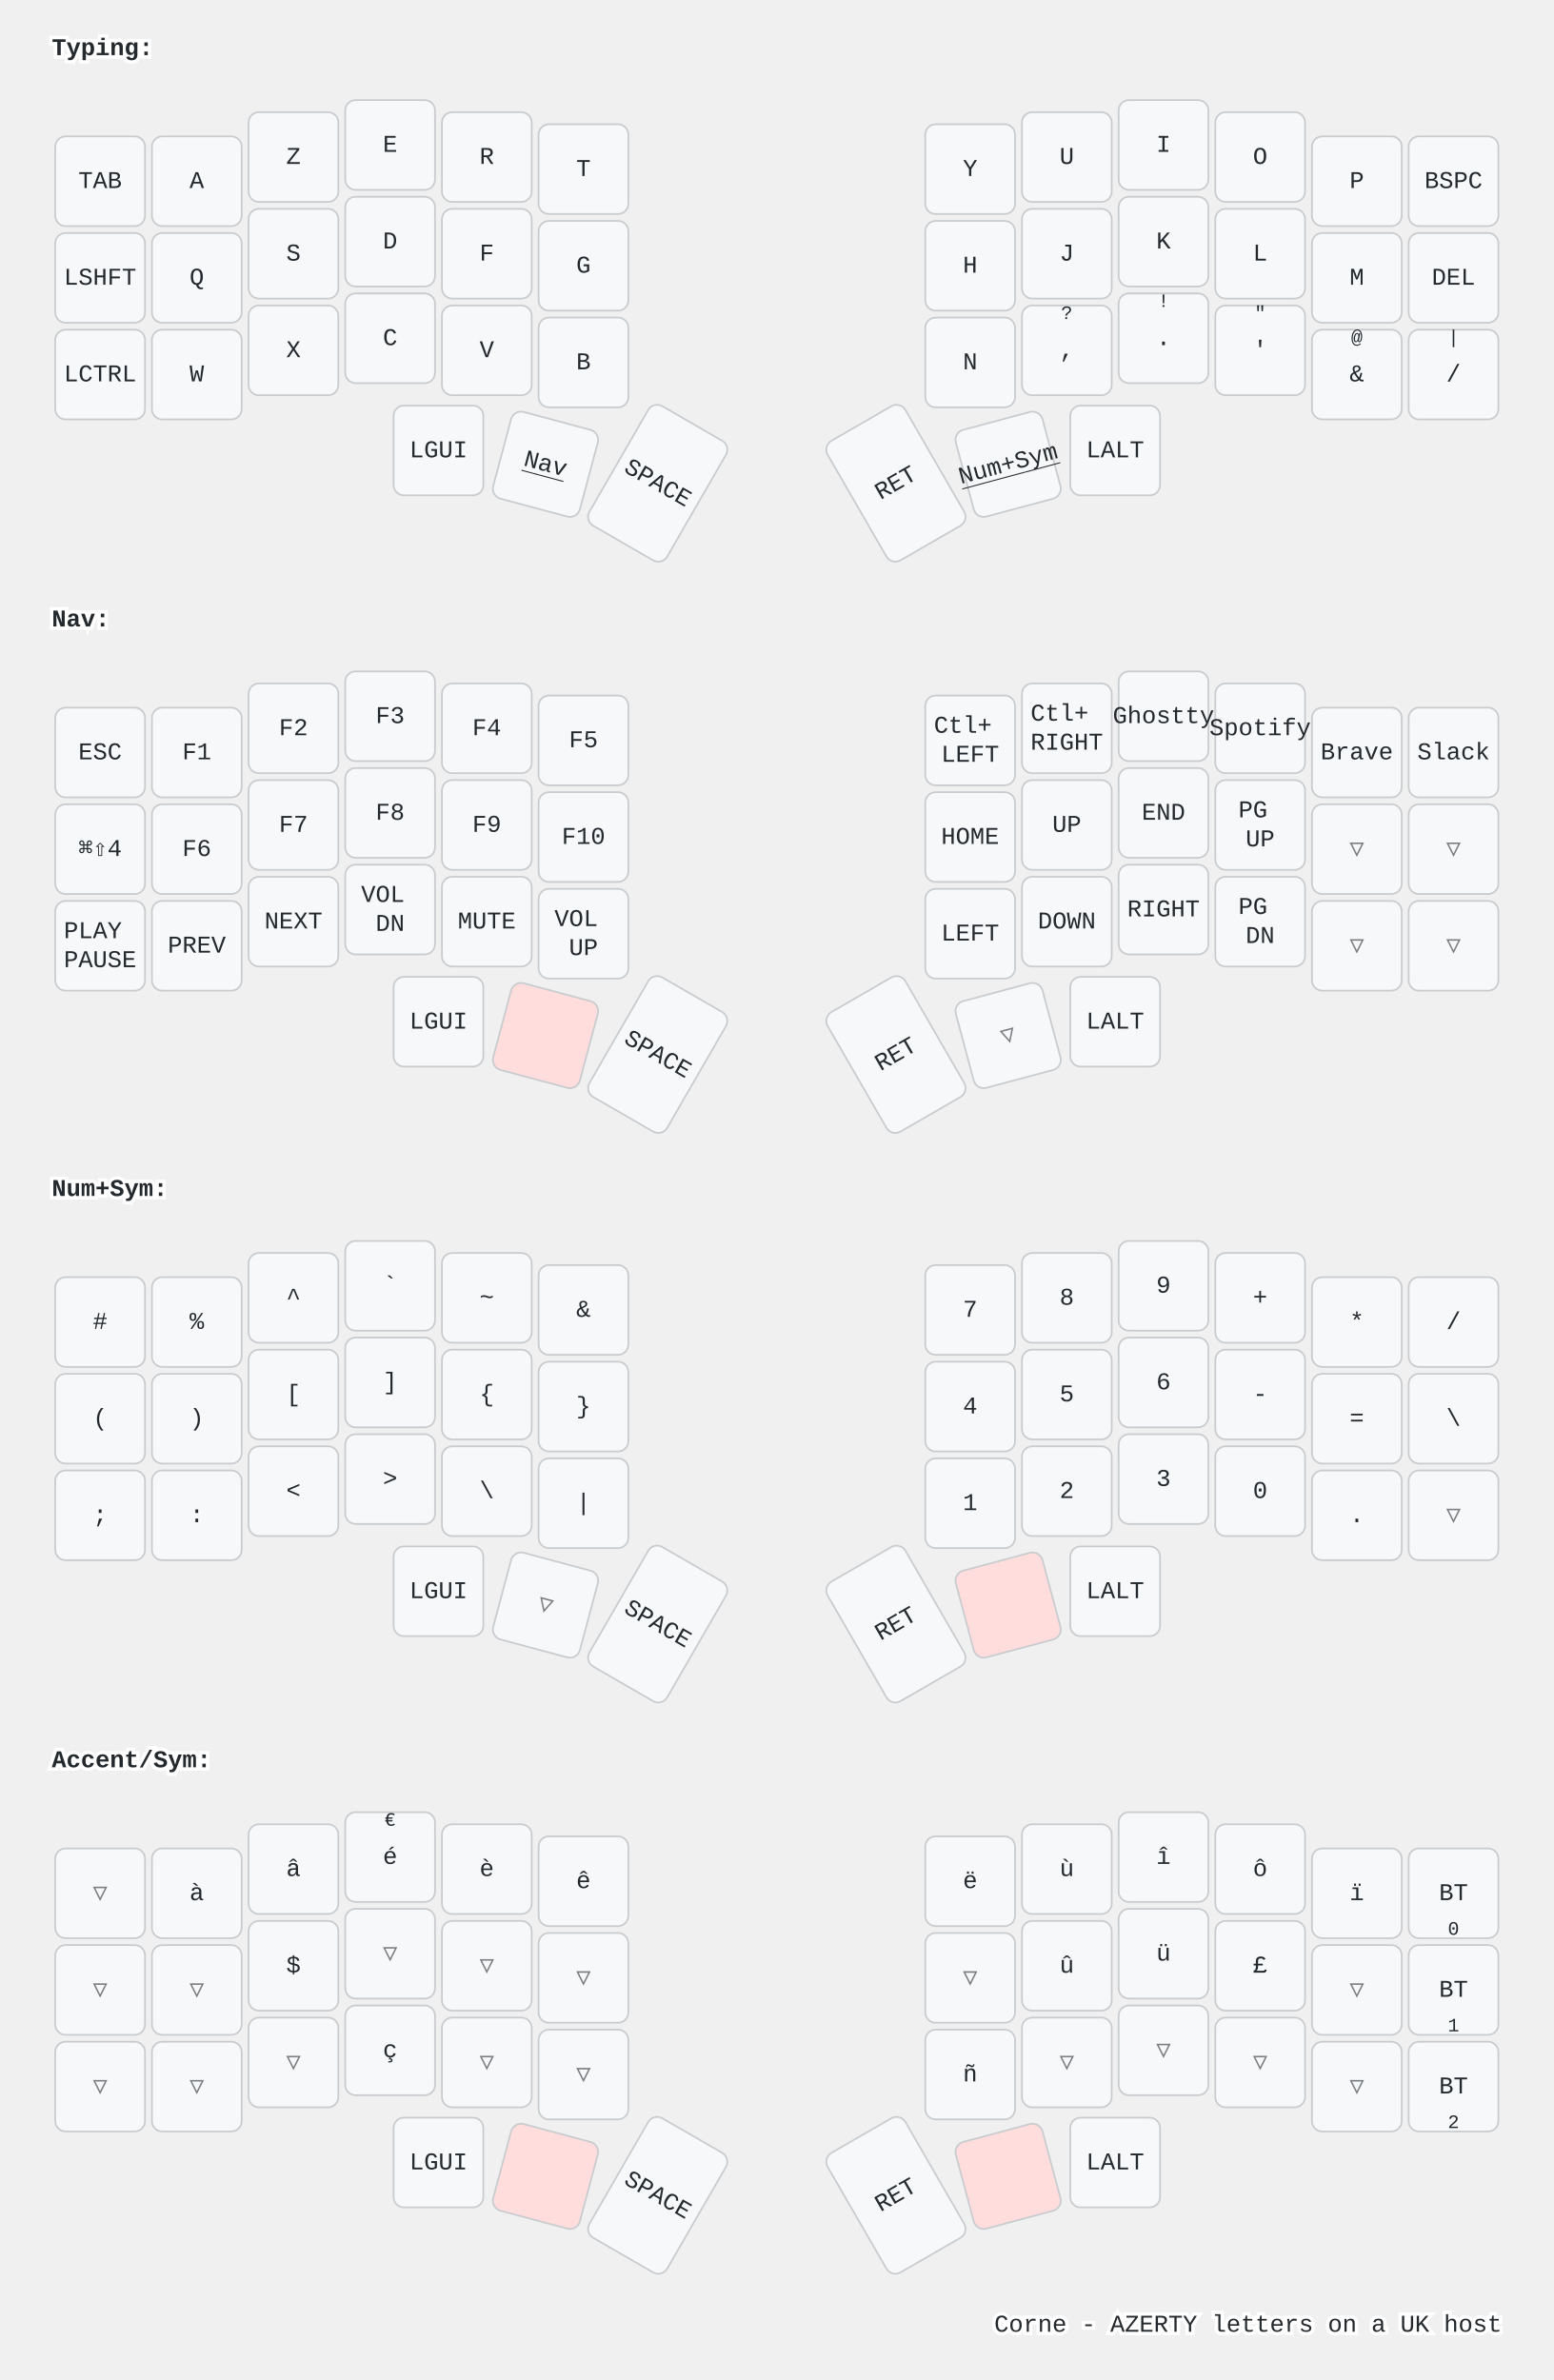
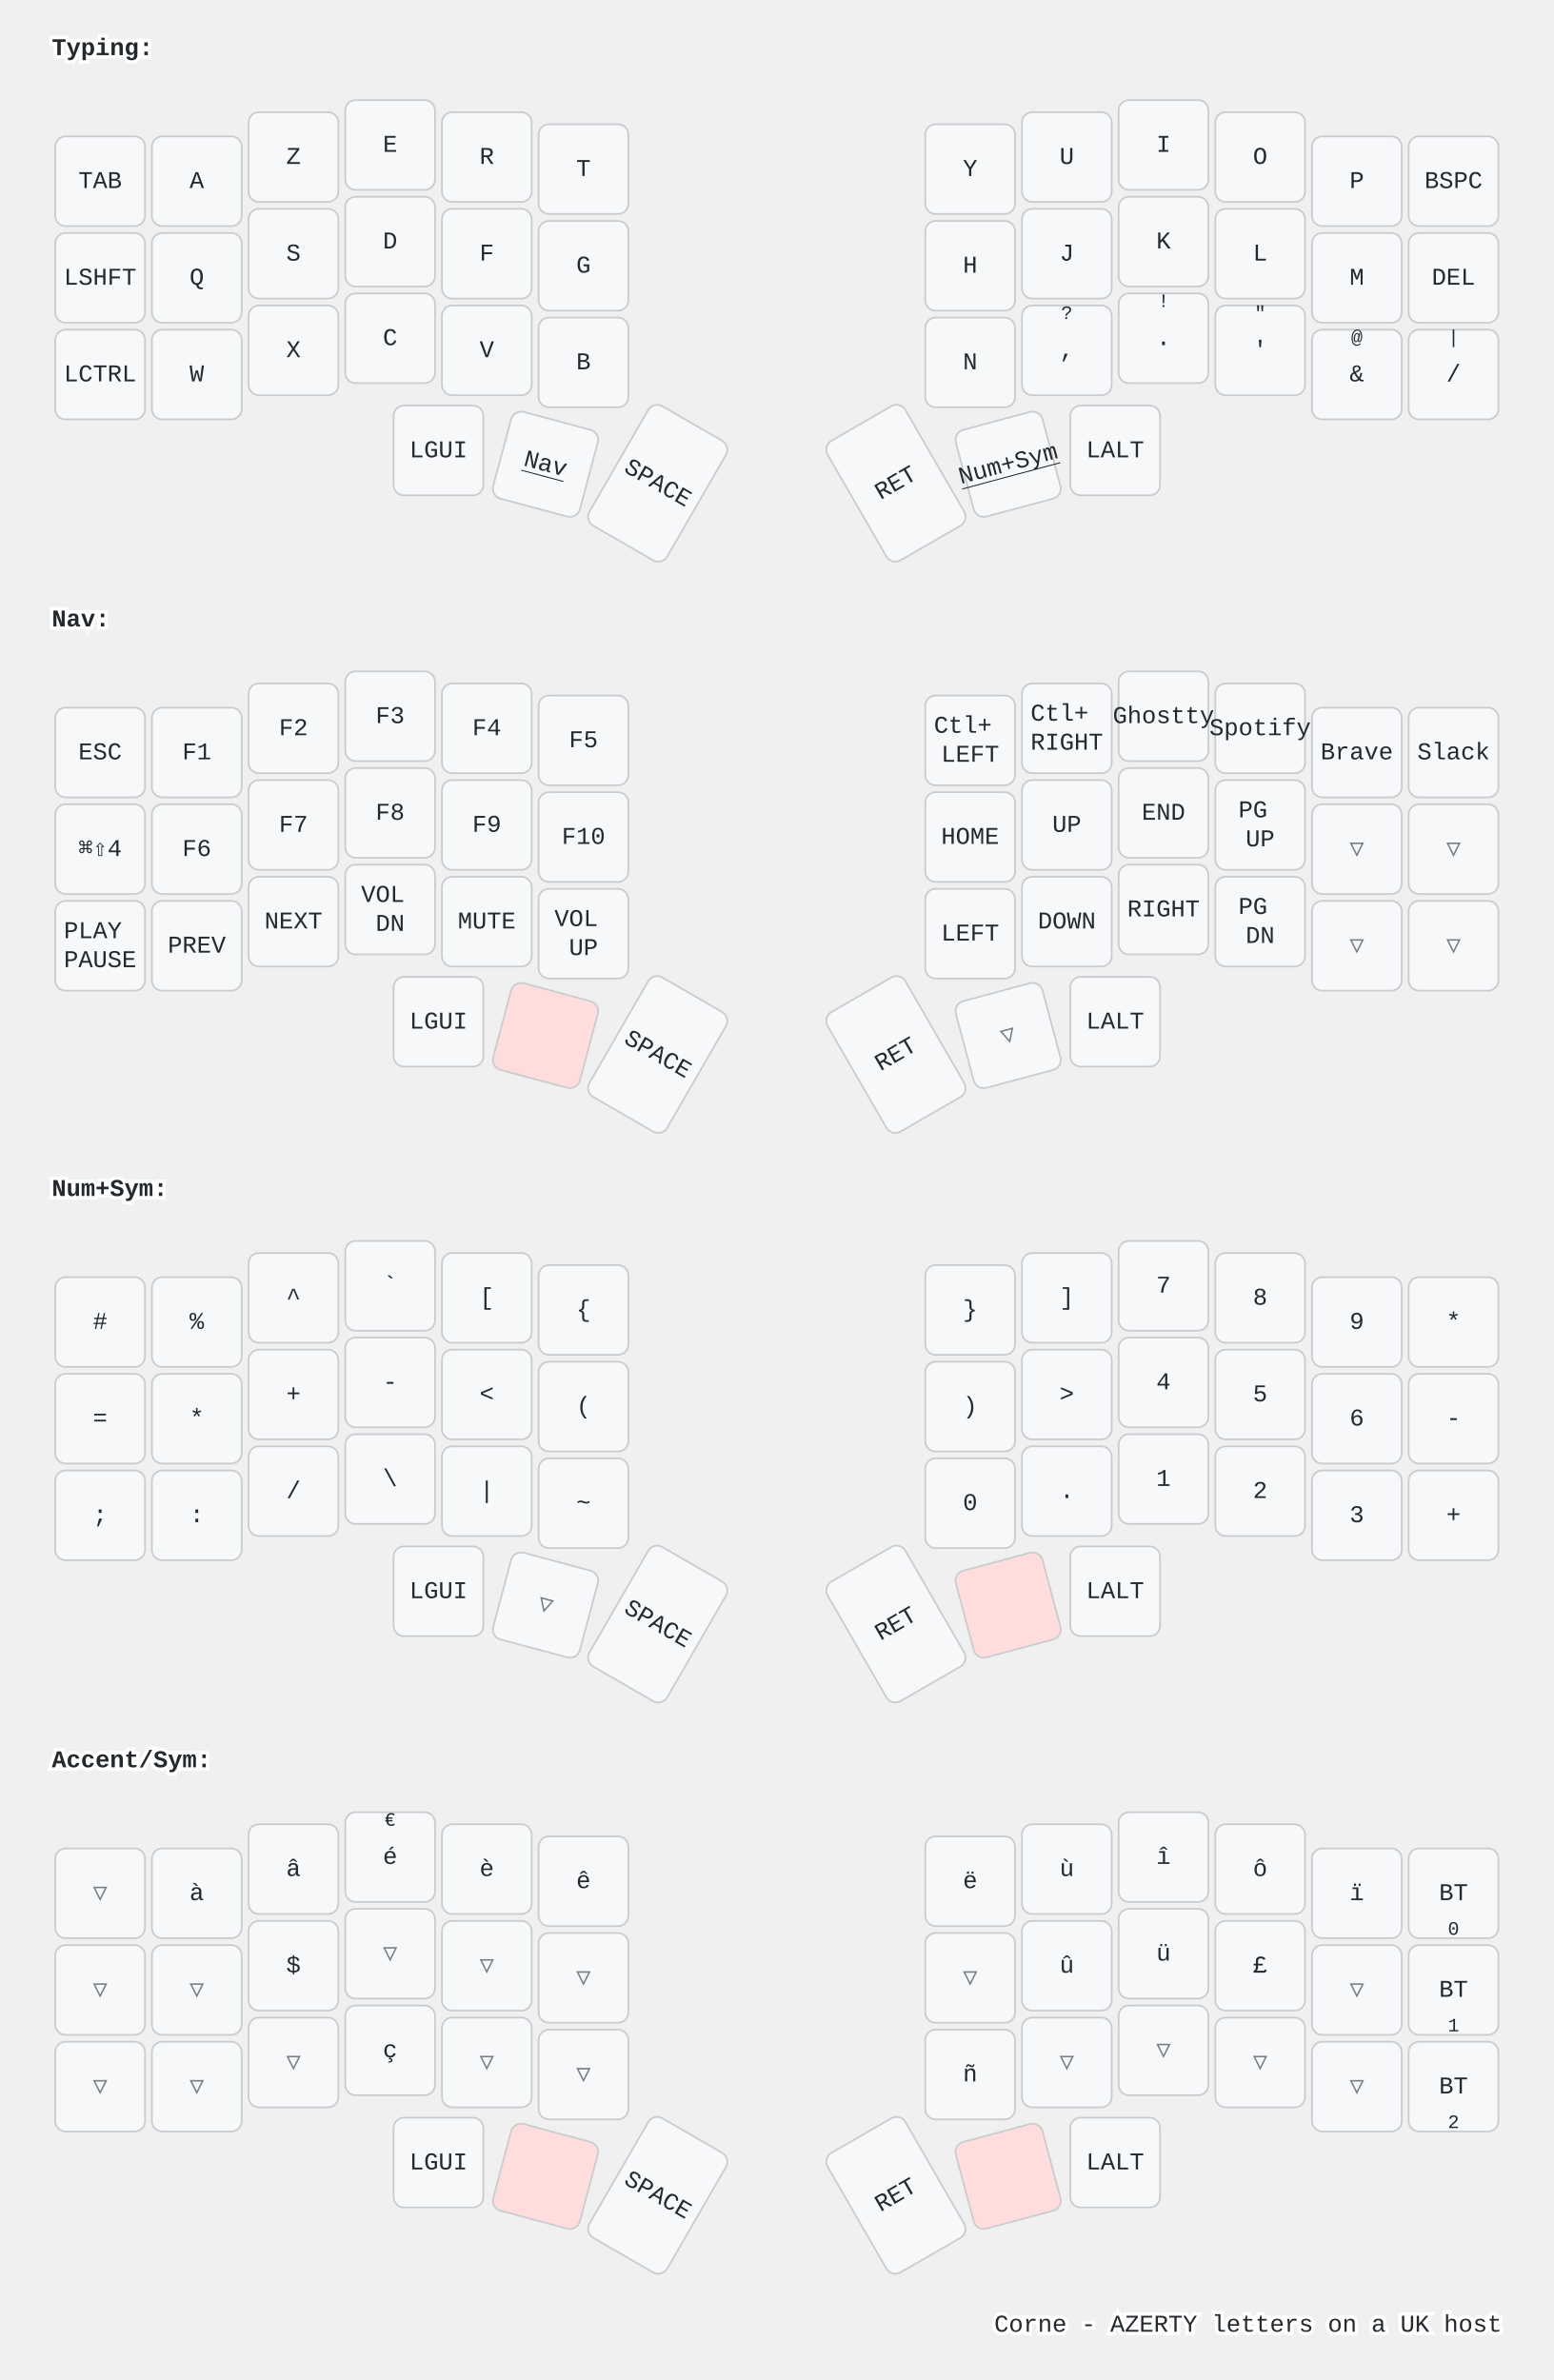
<svg xmlns="http://www.w3.org/2000/svg" width="900" height="1379" viewBox="0 0 900 1379" class="keymap">
  <style>/* inherit to force styles through use tags */
svg path {
    fill: inherit;
}

/* font and background color specifications */
svg.keymap {
    font-family: SFMono-Regular,Consolas,Liberation Mono,Menlo,monospace;
    font-size: 14px;
    font-kerning: normal;
    text-rendering: optimizeLegibility;
    fill: #24292e;
}

/* default key styling */
rect.key {
    fill: #f6f8fa;
}

rect.key, rect.combo {
    stroke: #c9cccf;
    stroke-width: 1;
}

/* default key side styling, only used is draw_key_sides is set */
rect.side {
    filter: brightness(90%);
}

/* color accent for combo boxes */
rect.combo, rect.combo-separate {
    fill: #cdf;
}

/* color accent for held keys */
rect.held, rect.combo.held {
    fill: #fdd;
}

/* color accent for ghost (optional) keys */
rect.ghost, rect.combo.ghost {
    stroke-dasharray: 4, 4;
    stroke-width: 2;
}

text {
    text-anchor: middle;
    dominant-baseline: middle;
}

/* styling for layer labels */
text.label {
    font-weight: bold;
    text-anchor: start;
    stroke: white;
    stroke-width: 4;
    paint-order: stroke;
}

/* styling for optional footer */
text.footer {
    text-anchor: end;
    dominant-baseline: auto;
    stroke: white;
    stroke-width: 4;
    paint-order: stroke;
}

/* styling for combo tap, and key non-tap label text */
text.combo, text.hold, text.shifted, text.left, text.right, text.tl, text.tr, text.bl, text.br {
    font-size: 11px;
}

text.hold, text.bl, text.br {
    text-anchor: middle;
    dominant-baseline: auto;
}

text.shifted, text.tl, text.tr {
    text-anchor: middle;
    dominant-baseline: hanging;
}

text.left, text.tl, text.bl {
    text-anchor: start;
}

text.right, text.tr, text.br {
    text-anchor: end;
}

text.layer-activator {
    text-decoration: underline;
}

/* styling for hold/shifted label text in combo box */
text.combo.hold, text.combo.shifted, text.combo.left, text.combo.right {
    font-size: 8px;
}

/* lighter symbol for transparent keys */
text.trans {
    fill: #7b7e81;
}

/* styling for combo dendrons */
path.combo {
    stroke-width: 1;
    stroke: gray;
    fill: none;
}

/* Start Tabler Icons Cleanup */
/* cannot use height/width with glyphs */
.icon-tabler &gt; path {
    fill: inherit;
    stroke: inherit;
    stroke-width: 2;
}
/* hide tabler's default box */
.icon-tabler &gt; path[stroke="none"][fill="none"] {
    visibility: hidden;
}
/* End Tabler Icons Cleanup */
</style>
  <g transform="translate(30, 0)" class="layer-Typing">
    <text x="0" y="28" class="label" id="Typing">Typing:</text>
    <g transform="translate(0, 56)">
      <g transform="translate(28, 49)" class="key keypos-0">
        <rect rx="6" ry="6" x="-26" y="-26" width="52" height="52" class="key" />
        <text x="0" y="0" class="key tap">TAB</text>
      </g>
      <g transform="translate(84, 49)" class="key keypos-1">
        <rect rx="6" ry="6" x="-26" y="-26" width="52" height="52" class="key" />
        <text x="0" y="0" class="key tap">A</text>
      </g>
      <g transform="translate(140, 35)" class="key keypos-2">
        <rect rx="6" ry="6" x="-26" y="-26" width="52" height="52" class="key" />
        <text x="0" y="0" class="key tap">Z</text>
      </g>
      <g transform="translate(196, 28)" class="key keypos-3">
        <rect rx="6" ry="6" x="-26" y="-26" width="52" height="52" class="key" />
        <text x="0" y="0" class="key tap">E</text>
      </g>
      <g transform="translate(252, 35)" class="key keypos-4">
        <rect rx="6" ry="6" x="-26" y="-26" width="52" height="52" class="key" />
        <text x="0" y="0" class="key tap">R</text>
      </g>
      <g transform="translate(308, 42)" class="key keypos-5">
        <rect rx="6" ry="6" x="-26" y="-26" width="52" height="52" class="key" />
        <text x="0" y="0" class="key tap">T</text>
      </g>
      <g transform="translate(532, 42)" class="key keypos-6">
        <rect rx="6" ry="6" x="-26" y="-26" width="52" height="52" class="key" />
        <text x="0" y="0" class="key tap">Y</text>
      </g>
      <g transform="translate(588, 35)" class="key keypos-7">
        <rect rx="6" ry="6" x="-26" y="-26" width="52" height="52" class="key" />
        <text x="0" y="0" class="key tap">U</text>
      </g>
      <g transform="translate(644, 28)" class="key keypos-8">
        <rect rx="6" ry="6" x="-26" y="-26" width="52" height="52" class="key" />
        <text x="0" y="0" class="key tap">I</text>
      </g>
      <g transform="translate(700, 35)" class="key keypos-9">
        <rect rx="6" ry="6" x="-26" y="-26" width="52" height="52" class="key" />
        <text x="0" y="0" class="key tap">O</text>
      </g>
      <g transform="translate(756, 49)" class="key keypos-10">
        <rect rx="6" ry="6" x="-26" y="-26" width="52" height="52" class="key" />
        <text x="0" y="0" class="key tap">P</text>
      </g>
      <g transform="translate(812, 49)" class="key keypos-11">
        <rect rx="6" ry="6" x="-26" y="-26" width="52" height="52" class="key" />
        <text x="0" y="0" class="key tap">BSPC</text>
      </g>
      <g transform="translate(28, 105)" class="key keypos-12">
        <rect rx="6" ry="6" x="-26" y="-26" width="52" height="52" class="key" />
        <text x="0" y="0" class="key tap">LSHFT</text>
      </g>
      <g transform="translate(84, 105)" class="key keypos-13">
        <rect rx="6" ry="6" x="-26" y="-26" width="52" height="52" class="key" />
        <text x="0" y="0" class="key tap">Q</text>
      </g>
      <g transform="translate(140, 91)" class="key keypos-14">
        <rect rx="6" ry="6" x="-26" y="-26" width="52" height="52" class="key" />
        <text x="0" y="0" class="key tap">S</text>
      </g>
      <g transform="translate(196, 84)" class="key keypos-15">
        <rect rx="6" ry="6" x="-26" y="-26" width="52" height="52" class="key" />
        <text x="0" y="0" class="key tap">D</text>
      </g>
      <g transform="translate(252, 91)" class="key keypos-16">
        <rect rx="6" ry="6" x="-26" y="-26" width="52" height="52" class="key" />
        <text x="0" y="0" class="key tap">F</text>
      </g>
      <g transform="translate(308, 98)" class="key keypos-17">
        <rect rx="6" ry="6" x="-26" y="-26" width="52" height="52" class="key" />
        <text x="0" y="0" class="key tap">G</text>
      </g>
      <g transform="translate(532, 98)" class="key keypos-18">
        <rect rx="6" ry="6" x="-26" y="-26" width="52" height="52" class="key" />
        <text x="0" y="0" class="key tap">H</text>
      </g>
      <g transform="translate(588, 91)" class="key keypos-19">
        <rect rx="6" ry="6" x="-26" y="-26" width="52" height="52" class="key" />
        <text x="0" y="0" class="key tap">J</text>
      </g>
      <g transform="translate(644, 84)" class="key keypos-20">
        <rect rx="6" ry="6" x="-26" y="-26" width="52" height="52" class="key" />
        <text x="0" y="0" class="key tap">K</text>
      </g>
      <g transform="translate(700, 91)" class="key keypos-21">
        <rect rx="6" ry="6" x="-26" y="-26" width="52" height="52" class="key" />
        <text x="0" y="0" class="key tap">L</text>
      </g>
      <g transform="translate(756, 105)" class="key keypos-22">
        <rect rx="6" ry="6" x="-26" y="-26" width="52" height="52" class="key" />
        <text x="0" y="0" class="key tap">M</text>
      </g>
      <g transform="translate(812, 105)" class="key keypos-23">
        <rect rx="6" ry="6" x="-26" y="-26" width="52" height="52" class="key" />
        <text x="0" y="0" class="key tap">DEL</text>
      </g>
      <g transform="translate(28, 161)" class="key keypos-24">
        <rect rx="6" ry="6" x="-26" y="-26" width="52" height="52" class="key" />
        <text x="0" y="0" class="key tap">LCTRL</text>
      </g>
      <g transform="translate(84, 161)" class="key keypos-25">
        <rect rx="6" ry="6" x="-26" y="-26" width="52" height="52" class="key" />
        <text x="0" y="0" class="key tap">W</text>
      </g>
      <g transform="translate(140, 147)" class="key keypos-26">
        <rect rx="6" ry="6" x="-26" y="-26" width="52" height="52" class="key" />
        <text x="0" y="0" class="key tap">X</text>
      </g>
      <g transform="translate(196, 140)" class="key keypos-27">
        <rect rx="6" ry="6" x="-26" y="-26" width="52" height="52" class="key" />
        <text x="0" y="0" class="key tap">C</text>
      </g>
      <g transform="translate(252, 147)" class="key keypos-28">
        <rect rx="6" ry="6" x="-26" y="-26" width="52" height="52" class="key" />
        <text x="0" y="0" class="key tap">V</text>
      </g>
      <g transform="translate(308, 154)" class="key keypos-29">
        <rect rx="6" ry="6" x="-26" y="-26" width="52" height="52" class="key" />
        <text x="0" y="0" class="key tap">B</text>
      </g>
      <g transform="translate(532, 154)" class="key keypos-30">
        <rect rx="6" ry="6" x="-26" y="-26" width="52" height="52" class="key" />
        <text x="0" y="0" class="key tap">N</text>
      </g>
      <g transform="translate(588, 147)" class="key keypos-31">
        <rect rx="6" ry="6" x="-26" y="-26" width="52" height="52" class="key" />
        <text x="0" y="0" class="key tap">,</text>
        <text x="0" y="-24" class="key shifted">?</text>
      </g>
      <g transform="translate(644, 140)" class="key keypos-32">
        <rect rx="6" ry="6" x="-26" y="-26" width="52" height="52" class="key" />
        <text x="0" y="0" class="key tap">.</text>
        <text x="0" y="-24" class="key shifted">!</text>
      </g>
      <g transform="translate(700, 147)" class="key keypos-33">
        <rect rx="6" ry="6" x="-26" y="-26" width="52" height="52" class="key" />
        <text x="0" y="0" class="key tap">'</text>
        <text x="0" y="-24" class="key shifted">"</text>
      </g>
      <g transform="translate(756, 161)" class="key keypos-34">
        <rect rx="6" ry="6" x="-26" y="-26" width="52" height="52" class="key" />
        <text x="0" y="0" class="key tap">&amp;</text>
        <text x="0" y="-24" class="key shifted">@</text>
      </g>
      <g transform="translate(812, 161)" class="key keypos-35">
        <rect rx="6" ry="6" x="-26" y="-26" width="52" height="52" class="key" />
        <text x="0" y="0" class="key tap">/</text>
        <text x="0" y="-24" class="key shifted">|</text>
      </g>
      <g transform="translate(224, 205)" class="key keypos-36">
        <rect rx="6" ry="6" x="-26" y="-26" width="52" height="52" class="key" />
        <text x="0" y="0" class="key tap">LGUI</text>
      </g>
      <g transform="translate(286, 213) rotate(15.0)" class="key keypos-37">
        <rect rx="6" ry="6" x="-26" y="-26" width="52" height="52" class="key" />
        <a href="#Nav">
          <text x="0" y="0" class="key tap layer-activator">Nav</text>
        </a>
      </g>
      <g transform="translate(351, 224) rotate(30.0)" class="key keypos-38">
        <rect rx="6" ry="6" x="-26" y="-40" width="52" height="80" class="key" />
        <text x="0" y="0" class="key tap">SPACE</text>
      </g>
      <g transform="translate(489, 224) rotate(-30.0)" class="key keypos-39">
        <rect rx="6" ry="6" x="-26" y="-40" width="52" height="80" class="key" />
        <text x="0" y="0" class="key tap">RET</text>
      </g>
      <g transform="translate(554, 213) rotate(-15.0)" class="key keypos-40">
        <rect rx="6" ry="6" x="-26" y="-26" width="52" height="52" class="key" />
        <a href="#NumSym">
          <text x="0" y="0" class="key tap layer-activator">Num+Sym</text>
        </a>
      </g>
      <g transform="translate(616, 205)" class="key keypos-41">
        <rect rx="6" ry="6" x="-26" y="-26" width="52" height="52" class="key" />
        <text x="0" y="0" class="key tap">LALT</text>
      </g>
    </g>
  </g>
  <g transform="translate(30, 331)" class="layer-Nav">
    <text x="0" y="28" class="label" id="Nav">Nav:</text>
    <g transform="translate(0, 56)">
      <g transform="translate(28, 49)" class="key keypos-0">
        <rect rx="6" ry="6" x="-26" y="-26" width="52" height="52" class="key" />
        <text x="0" y="0" class="key tap">ESC</text>
      </g>
      <g transform="translate(84, 49)" class="key keypos-1">
        <rect rx="6" ry="6" x="-26" y="-26" width="52" height="52" class="key" />
        <text x="0" y="0" class="key tap">F1</text>
      </g>
      <g transform="translate(140, 35)" class="key keypos-2">
        <rect rx="6" ry="6" x="-26" y="-26" width="52" height="52" class="key" />
        <text x="0" y="0" class="key tap">F2</text>
      </g>
      <g transform="translate(196, 28)" class="key keypos-3">
        <rect rx="6" ry="6" x="-26" y="-26" width="52" height="52" class="key" />
        <text x="0" y="0" class="key tap">F3</text>
      </g>
      <g transform="translate(252, 35)" class="key keypos-4">
        <rect rx="6" ry="6" x="-26" y="-26" width="52" height="52" class="key" />
        <text x="0" y="0" class="key tap">F4</text>
      </g>
      <g transform="translate(308, 42)" class="key keypos-5">
        <rect rx="6" ry="6" x="-26" y="-26" width="52" height="52" class="key" />
        <text x="0" y="0" class="key tap">F5</text>
      </g>
      <g transform="translate(532, 42)" class="key keypos-6">
        <rect rx="6" ry="6" x="-26" y="-26" width="52" height="52" class="key" />
        <text x="0" y="0" class="key tap">
          <tspan x="0" dy="-0.6em">Ctl+</tspan>
          <tspan x="0" dy="1.2em">LEFT</tspan>
        </text>
      </g>
      <g transform="translate(588, 35)" class="key keypos-7">
        <rect rx="6" ry="6" x="-26" y="-26" width="52" height="52" class="key" />
        <text x="0" y="0" class="key tap">
          <tspan x="0" dy="-0.6em">Ctl+</tspan>
          <tspan x="0" dy="1.2em">RIGHT</tspan>
        </text>
      </g>
      <g transform="translate(644, 28)" class="key keypos-8">
        <rect rx="6" ry="6" x="-26" y="-26" width="52" height="52" class="key" />
        <text x="0" y="0" class="key tap">Ghostty</text>
      </g>
      <g transform="translate(700, 35)" class="key keypos-9">
        <rect rx="6" ry="6" x="-26" y="-26" width="52" height="52" class="key" />
        <text x="0" y="0" class="key tap">Spotify</text>
      </g>
      <g transform="translate(756, 49)" class="key keypos-10">
        <rect rx="6" ry="6" x="-26" y="-26" width="52" height="52" class="key" />
        <text x="0" y="0" class="key tap">Brave</text>
      </g>
      <g transform="translate(812, 49)" class="key keypos-11">
        <rect rx="6" ry="6" x="-26" y="-26" width="52" height="52" class="key" />
        <text x="0" y="0" class="key tap">Slack</text>
      </g>
      <g transform="translate(28, 105)" class="key keypos-12">
        <rect rx="6" ry="6" x="-26" y="-26" width="52" height="52" class="key" />
        <text x="0" y="0" class="key tap">⌘⇧4</text>
      </g>
      <g transform="translate(84, 105)" class="key keypos-13">
        <rect rx="6" ry="6" x="-26" y="-26" width="52" height="52" class="key" />
        <text x="0" y="0" class="key tap">F6</text>
      </g>
      <g transform="translate(140, 91)" class="key keypos-14">
        <rect rx="6" ry="6" x="-26" y="-26" width="52" height="52" class="key" />
        <text x="0" y="0" class="key tap">F7</text>
      </g>
      <g transform="translate(196, 84)" class="key keypos-15">
        <rect rx="6" ry="6" x="-26" y="-26" width="52" height="52" class="key" />
        <text x="0" y="0" class="key tap">F8</text>
      </g>
      <g transform="translate(252, 91)" class="key keypos-16">
        <rect rx="6" ry="6" x="-26" y="-26" width="52" height="52" class="key" />
        <text x="0" y="0" class="key tap">F9</text>
      </g>
      <g transform="translate(308, 98)" class="key keypos-17">
        <rect rx="6" ry="6" x="-26" y="-26" width="52" height="52" class="key" />
        <text x="0" y="0" class="key tap">F10</text>
      </g>
      <g transform="translate(532, 98)" class="key keypos-18">
        <rect rx="6" ry="6" x="-26" y="-26" width="52" height="52" class="key" />
        <text x="0" y="0" class="key tap">HOME</text>
      </g>
      <g transform="translate(588, 91)" class="key keypos-19">
        <rect rx="6" ry="6" x="-26" y="-26" width="52" height="52" class="key" />
        <text x="0" y="0" class="key tap">UP</text>
      </g>
      <g transform="translate(644, 84)" class="key keypos-20">
        <rect rx="6" ry="6" x="-26" y="-26" width="52" height="52" class="key" />
        <text x="0" y="0" class="key tap">END</text>
      </g>
      <g transform="translate(700, 91)" class="key keypos-21">
        <rect rx="6" ry="6" x="-26" y="-26" width="52" height="52" class="key" />
        <text x="0" y="0" class="key tap">
          <tspan x="0" dy="-0.6em">PG</tspan>
          <tspan x="0" dy="1.2em">UP</tspan>
        </text>
      </g>
      <g transform="translate(756, 105)" class="key trans keypos-22">
        <rect rx="6" ry="6" x="-26" y="-26" width="52" height="52" class="key trans" />
        <text x="0" y="0" class="key trans tap">▽</text>
      </g>
      <g transform="translate(812, 105)" class="key trans keypos-23">
        <rect rx="6" ry="6" x="-26" y="-26" width="52" height="52" class="key trans" />
        <text x="0" y="0" class="key trans tap">▽</text>
      </g>
      <g transform="translate(28, 161)" class="key keypos-24">
        <rect rx="6" ry="6" x="-26" y="-26" width="52" height="52" class="key" />
        <text x="0" y="0" class="key tap">
          <tspan x="0" dy="-0.6em">PLAY</tspan>
          <tspan x="0" dy="1.2em">PAUSE</tspan>
        </text>
      </g>
      <g transform="translate(84, 161)" class="key keypos-25">
        <rect rx="6" ry="6" x="-26" y="-26" width="52" height="52" class="key" />
        <text x="0" y="0" class="key tap">PREV</text>
      </g>
      <g transform="translate(140, 147)" class="key keypos-26">
        <rect rx="6" ry="6" x="-26" y="-26" width="52" height="52" class="key" />
        <text x="0" y="0" class="key tap">NEXT</text>
      </g>
      <g transform="translate(196, 140)" class="key keypos-27">
        <rect rx="6" ry="6" x="-26" y="-26" width="52" height="52" class="key" />
        <text x="0" y="0" class="key tap">
          <tspan x="0" dy="-0.6em">VOL</tspan>
          <tspan x="0" dy="1.2em">DN</tspan>
        </text>
      </g>
      <g transform="translate(252, 147)" class="key keypos-28">
        <rect rx="6" ry="6" x="-26" y="-26" width="52" height="52" class="key" />
        <text x="0" y="0" class="key tap">MUTE</text>
      </g>
      <g transform="translate(308, 154)" class="key keypos-29">
        <rect rx="6" ry="6" x="-26" y="-26" width="52" height="52" class="key" />
        <text x="0" y="0" class="key tap">
          <tspan x="0" dy="-0.6em">VOL</tspan>
          <tspan x="0" dy="1.2em">UP</tspan>
        </text>
      </g>
      <g transform="translate(532, 154)" class="key keypos-30">
        <rect rx="6" ry="6" x="-26" y="-26" width="52" height="52" class="key" />
        <text x="0" y="0" class="key tap">LEFT</text>
      </g>
      <g transform="translate(588, 147)" class="key keypos-31">
        <rect rx="6" ry="6" x="-26" y="-26" width="52" height="52" class="key" />
        <text x="0" y="0" class="key tap">DOWN</text>
      </g>
      <g transform="translate(644, 140)" class="key keypos-32">
        <rect rx="6" ry="6" x="-26" y="-26" width="52" height="52" class="key" />
        <text x="0" y="0" class="key tap">RIGHT</text>
      </g>
      <g transform="translate(700, 147)" class="key keypos-33">
        <rect rx="6" ry="6" x="-26" y="-26" width="52" height="52" class="key" />
        <text x="0" y="0" class="key tap">
          <tspan x="0" dy="-0.6em">PG</tspan>
          <tspan x="0" dy="1.2em">DN</tspan>
        </text>
      </g>
      <g transform="translate(756, 161)" class="key trans keypos-34">
        <rect rx="6" ry="6" x="-26" y="-26" width="52" height="52" class="key trans" />
        <text x="0" y="0" class="key trans tap">▽</text>
      </g>
      <g transform="translate(812, 161)" class="key trans keypos-35">
        <rect rx="6" ry="6" x="-26" y="-26" width="52" height="52" class="key trans" />
        <text x="0" y="0" class="key trans tap">▽</text>
      </g>
      <g transform="translate(224, 205)" class="key keypos-36">
        <rect rx="6" ry="6" x="-26" y="-26" width="52" height="52" class="key" />
        <text x="0" y="0" class="key tap">LGUI</text>
      </g>
      <g transform="translate(286, 213) rotate(15.0)" class="key held keypos-37">
        <rect rx="6" ry="6" x="-26" y="-26" width="52" height="52" class="key held" />
      </g>
      <g transform="translate(351, 224) rotate(30.0)" class="key keypos-38">
        <rect rx="6" ry="6" x="-26" y="-40" width="52" height="80" class="key" />
        <text x="0" y="0" class="key tap">SPACE</text>
      </g>
      <g transform="translate(489, 224) rotate(-30.0)" class="key keypos-39">
        <rect rx="6" ry="6" x="-26" y="-40" width="52" height="80" class="key" />
        <text x="0" y="0" class="key tap">RET</text>
      </g>
      <g transform="translate(554, 213) rotate(-15.0)" class="key trans keypos-40">
        <rect rx="6" ry="6" x="-26" y="-26" width="52" height="52" class="key trans" />
        <text x="0" y="0" class="key trans tap">▽</text>
      </g>
      <g transform="translate(616, 205)" class="key keypos-41">
        <rect rx="6" ry="6" x="-26" y="-26" width="52" height="52" class="key" />
        <text x="0" y="0" class="key tap">LALT</text>
      </g>
    </g>
  </g>
  <g transform="translate(30, 661)" class="layer-Num+Sym">
    <text x="0" y="28" class="label" id="NumSym">Num+Sym:</text>
    <g transform="translate(0, 56)">
      <g transform="translate(28, 49)" class="key keypos-0">
        <rect rx="6" ry="6" x="-26" y="-26" width="52" height="52" class="key" />
        <text x="0" y="0" class="key tap">#</text>
      </g>
      <g transform="translate(84, 49)" class="key keypos-1">
        <rect rx="6" ry="6" x="-26" y="-26" width="52" height="52" class="key" />
        <text x="0" y="0" class="key tap">%</text>
      </g>
      <g transform="translate(140, 35)" class="key keypos-2">
        <rect rx="6" ry="6" x="-26" y="-26" width="52" height="52" class="key" />
        <text x="0" y="0" class="key tap">^</text>
      </g>
      <g transform="translate(196, 28)" class="key keypos-3">
        <rect rx="6" ry="6" x="-26" y="-26" width="52" height="52" class="key" />
        <text x="0" y="0" class="key tap">`</text>
      </g>
      <g transform="translate(252, 35)" class="key keypos-4">
        <rect rx="6" ry="6" x="-26" y="-26" width="52" height="52" class="key" />
+         <text x="0" y="0" class="key tap">[</text>
+       </g>
+       <g transform="translate(308, 42)" class="key keypos-5">
+         <rect rx="6" ry="6" x="-26" y="-26" width="52" height="52" class="key" />
+         <text x="0" y="0" class="key tap">{</text>
+       </g>
+       <g transform="translate(532, 42)" class="key keypos-6">
+         <rect rx="6" ry="6" x="-26" y="-26" width="52" height="52" class="key" />
+         <text x="0" y="0" class="key tap">}</text>
+       </g>
+       <g transform="translate(588, 35)" class="key keypos-7">
+         <rect rx="6" ry="6" x="-26" y="-26" width="52" height="52" class="key" />
+         <text x="0" y="0" class="key tap">]</text>
+       </g>
+       <g transform="translate(644, 28)" class="key keypos-8">
+         <rect rx="6" ry="6" x="-26" y="-26" width="52" height="52" class="key" />
+         <text x="0" y="0" class="key tap">7</text>
+       </g>
+       <g transform="translate(700, 35)" class="key keypos-9">
+         <rect rx="6" ry="6" x="-26" y="-26" width="52" height="52" class="key" />
+         <text x="0" y="0" class="key tap">8</text>
+       </g>
+       <g transform="translate(756, 49)" class="key keypos-10">
+         <rect rx="6" ry="6" x="-26" y="-26" width="52" height="52" class="key" />
+         <text x="0" y="0" class="key tap">9</text>
+       </g>
+       <g transform="translate(812, 49)" class="key keypos-11">
+         <rect rx="6" ry="6" x="-26" y="-26" width="52" height="52" class="key" />
+         <text x="0" y="0" class="key tap">*</text>
+       </g>
+       <g transform="translate(28, 105)" class="key keypos-12">
+         <rect rx="6" ry="6" x="-26" y="-26" width="52" height="52" class="key" />
+         <text x="0" y="0" class="key tap">=</text>
+       </g>
+       <g transform="translate(84, 105)" class="key keypos-13">
+         <rect rx="6" ry="6" x="-26" y="-26" width="52" height="52" class="key" />
+         <text x="0" y="0" class="key tap">*</text>
+       </g>
+       <g transform="translate(140, 91)" class="key keypos-14">
+         <rect rx="6" ry="6" x="-26" y="-26" width="52" height="52" class="key" />
+         <text x="0" y="0" class="key tap">+</text>
+       </g>
+       <g transform="translate(196, 84)" class="key keypos-15">
+         <rect rx="6" ry="6" x="-26" y="-26" width="52" height="52" class="key" />
+         <text x="0" y="0" class="key tap">-</text>
+       </g>
+       <g transform="translate(252, 91)" class="key keypos-16">
+         <rect rx="6" ry="6" x="-26" y="-26" width="52" height="52" class="key" />
+         <text x="0" y="0" class="key tap">&lt;</text>
+       </g>
+       <g transform="translate(308, 98)" class="key keypos-17">
+         <rect rx="6" ry="6" x="-26" y="-26" width="52" height="52" class="key" />
+         <text x="0" y="0" class="key tap">(</text>
+       </g>
+       <g transform="translate(532, 98)" class="key keypos-18">
+         <rect rx="6" ry="6" x="-26" y="-26" width="52" height="52" class="key" />
+         <text x="0" y="0" class="key tap">)</text>
+       </g>
+       <g transform="translate(588, 91)" class="key keypos-19">
+         <rect rx="6" ry="6" x="-26" y="-26" width="52" height="52" class="key" />
+         <text x="0" y="0" class="key tap">&gt;</text>
+       </g>
+       <g transform="translate(644, 84)" class="key keypos-20">
+         <rect rx="6" ry="6" x="-26" y="-26" width="52" height="52" class="key" />
+         <text x="0" y="0" class="key tap">4</text>
+       </g>
+       <g transform="translate(700, 91)" class="key keypos-21">
+         <rect rx="6" ry="6" x="-26" y="-26" width="52" height="52" class="key" />
+         <text x="0" y="0" class="key tap">5</text>
+       </g>
+       <g transform="translate(756, 105)" class="key keypos-22">
+         <rect rx="6" ry="6" x="-26" y="-26" width="52" height="52" class="key" />
+         <text x="0" y="0" class="key tap">6</text>
+       </g>
+       <g transform="translate(812, 105)" class="key keypos-23">
+         <rect rx="6" ry="6" x="-26" y="-26" width="52" height="52" class="key" />
+         <text x="0" y="0" class="key tap">-</text>
+       </g>
+       <g transform="translate(28, 161)" class="key keypos-24">
+         <rect rx="6" ry="6" x="-26" y="-26" width="52" height="52" class="key" />
+         <text x="0" y="0" class="key tap">;</text>
+       </g>
+       <g transform="translate(84, 161)" class="key keypos-25">
+         <rect rx="6" ry="6" x="-26" y="-26" width="52" height="52" class="key" />
+         <text x="0" y="0" class="key tap">:</text>
+       </g>
+       <g transform="translate(140, 147)" class="key keypos-26">
+         <rect rx="6" ry="6" x="-26" y="-26" width="52" height="52" class="key" />
+         <text x="0" y="0" class="key tap">/</text>
+       </g>
+       <g transform="translate(196, 140)" class="key keypos-27">
+         <rect rx="6" ry="6" x="-26" y="-26" width="52" height="52" class="key" />
+         <text x="0" y="0" class="key tap">\</text>
+       </g>
+       <g transform="translate(252, 147)" class="key keypos-28">
+         <rect rx="6" ry="6" x="-26" y="-26" width="52" height="52" class="key" />
+         <text x="0" y="0" class="key tap">|</text>
+       </g>
+       <g transform="translate(308, 154)" class="key keypos-29">
+         <rect rx="6" ry="6" x="-26" y="-26" width="52" height="52" class="key" />
        <text x="0" y="0" class="key tap">~</text>
      </g>
-       <g transform="translate(308, 42)" class="key keypos-5">
-         <rect rx="6" ry="6" x="-26" y="-26" width="52" height="52" class="key" />
-         <text x="0" y="0" class="key tap">&amp;</text>
-       </g>
-       <g transform="translate(532, 42)" class="key keypos-6">
-         <rect rx="6" ry="6" x="-26" y="-26" width="52" height="52" class="key" />
-         <text x="0" y="0" class="key tap">7</text>
-       </g>
-       <g transform="translate(588, 35)" class="key keypos-7">
-         <rect rx="6" ry="6" x="-26" y="-26" width="52" height="52" class="key" />
-         <text x="0" y="0" class="key tap">8</text>
-       </g>
-       <g transform="translate(644, 28)" class="key keypos-8">
-         <rect rx="6" ry="6" x="-26" y="-26" width="52" height="52" class="key" />
-         <text x="0" y="0" class="key tap">9</text>
-       </g>
-       <g transform="translate(700, 35)" class="key keypos-9">
+       <g transform="translate(532, 154)" class="key keypos-30">
+         <rect rx="6" ry="6" x="-26" y="-26" width="52" height="52" class="key" />
+         <text x="0" y="0" class="key tap">0</text>
+       </g>
+       <g transform="translate(588, 147)" class="key keypos-31">
+         <rect rx="6" ry="6" x="-26" y="-26" width="52" height="52" class="key" />
+         <text x="0" y="0" class="key tap">.</text>
+       </g>
+       <g transform="translate(644, 140)" class="key keypos-32">
+         <rect rx="6" ry="6" x="-26" y="-26" width="52" height="52" class="key" />
+         <text x="0" y="0" class="key tap">1</text>
+       </g>
+       <g transform="translate(700, 147)" class="key keypos-33">
+         <rect rx="6" ry="6" x="-26" y="-26" width="52" height="52" class="key" />
+         <text x="0" y="0" class="key tap">2</text>
+       </g>
+       <g transform="translate(756, 161)" class="key keypos-34">
+         <rect rx="6" ry="6" x="-26" y="-26" width="52" height="52" class="key" />
+         <text x="0" y="0" class="key tap">3</text>
+       </g>
+       <g transform="translate(812, 161)" class="key keypos-35">
        <rect rx="6" ry="6" x="-26" y="-26" width="52" height="52" class="key" />
        <text x="0" y="0" class="key tap">+</text>
-       </g>
-       <g transform="translate(756, 49)" class="key keypos-10">
-         <rect rx="6" ry="6" x="-26" y="-26" width="52" height="52" class="key" />
-         <text x="0" y="0" class="key tap">*</text>
-       </g>
-       <g transform="translate(812, 49)" class="key keypos-11">
-         <rect rx="6" ry="6" x="-26" y="-26" width="52" height="52" class="key" />
-         <text x="0" y="0" class="key tap">/</text>
-       </g>
-       <g transform="translate(28, 105)" class="key keypos-12">
-         <rect rx="6" ry="6" x="-26" y="-26" width="52" height="52" class="key" />
-         <text x="0" y="0" class="key tap">(</text>
-       </g>
-       <g transform="translate(84, 105)" class="key keypos-13">
-         <rect rx="6" ry="6" x="-26" y="-26" width="52" height="52" class="key" />
-         <text x="0" y="0" class="key tap">)</text>
-       </g>
-       <g transform="translate(140, 91)" class="key keypos-14">
-         <rect rx="6" ry="6" x="-26" y="-26" width="52" height="52" class="key" />
-         <text x="0" y="0" class="key tap">[</text>
-       </g>
-       <g transform="translate(196, 84)" class="key keypos-15">
-         <rect rx="6" ry="6" x="-26" y="-26" width="52" height="52" class="key" />
-         <text x="0" y="0" class="key tap">]</text>
-       </g>
-       <g transform="translate(252, 91)" class="key keypos-16">
-         <rect rx="6" ry="6" x="-26" y="-26" width="52" height="52" class="key" />
-         <text x="0" y="0" class="key tap">{</text>
-       </g>
-       <g transform="translate(308, 98)" class="key keypos-17">
-         <rect rx="6" ry="6" x="-26" y="-26" width="52" height="52" class="key" />
-         <text x="0" y="0" class="key tap">}</text>
-       </g>
-       <g transform="translate(532, 98)" class="key keypos-18">
-         <rect rx="6" ry="6" x="-26" y="-26" width="52" height="52" class="key" />
-         <text x="0" y="0" class="key tap">4</text>
-       </g>
-       <g transform="translate(588, 91)" class="key keypos-19">
-         <rect rx="6" ry="6" x="-26" y="-26" width="52" height="52" class="key" />
-         <text x="0" y="0" class="key tap">5</text>
-       </g>
-       <g transform="translate(644, 84)" class="key keypos-20">
-         <rect rx="6" ry="6" x="-26" y="-26" width="52" height="52" class="key" />
-         <text x="0" y="0" class="key tap">6</text>
-       </g>
-       <g transform="translate(700, 91)" class="key keypos-21">
-         <rect rx="6" ry="6" x="-26" y="-26" width="52" height="52" class="key" />
-         <text x="0" y="0" class="key tap">-</text>
-       </g>
-       <g transform="translate(756, 105)" class="key keypos-22">
-         <rect rx="6" ry="6" x="-26" y="-26" width="52" height="52" class="key" />
-         <text x="0" y="0" class="key tap">=</text>
-       </g>
-       <g transform="translate(812, 105)" class="key keypos-23">
-         <rect rx="6" ry="6" x="-26" y="-26" width="52" height="52" class="key" />
-         <text x="0" y="0" class="key tap">\</text>
-       </g>
-       <g transform="translate(28, 161)" class="key keypos-24">
-         <rect rx="6" ry="6" x="-26" y="-26" width="52" height="52" class="key" />
-         <text x="0" y="0" class="key tap">;</text>
-       </g>
-       <g transform="translate(84, 161)" class="key keypos-25">
-         <rect rx="6" ry="6" x="-26" y="-26" width="52" height="52" class="key" />
-         <text x="0" y="0" class="key tap">:</text>
-       </g>
-       <g transform="translate(140, 147)" class="key keypos-26">
-         <rect rx="6" ry="6" x="-26" y="-26" width="52" height="52" class="key" />
-         <text x="0" y="0" class="key tap">&lt;</text>
-       </g>
-       <g transform="translate(196, 140)" class="key keypos-27">
-         <rect rx="6" ry="6" x="-26" y="-26" width="52" height="52" class="key" />
-         <text x="0" y="0" class="key tap">&gt;</text>
-       </g>
-       <g transform="translate(252, 147)" class="key keypos-28">
-         <rect rx="6" ry="6" x="-26" y="-26" width="52" height="52" class="key" />
-         <text x="0" y="0" class="key tap">\</text>
-       </g>
-       <g transform="translate(308, 154)" class="key keypos-29">
-         <rect rx="6" ry="6" x="-26" y="-26" width="52" height="52" class="key" />
-         <text x="0" y="0" class="key tap">|</text>
-       </g>
-       <g transform="translate(532, 154)" class="key keypos-30">
-         <rect rx="6" ry="6" x="-26" y="-26" width="52" height="52" class="key" />
-         <text x="0" y="0" class="key tap">1</text>
-       </g>
-       <g transform="translate(588, 147)" class="key keypos-31">
-         <rect rx="6" ry="6" x="-26" y="-26" width="52" height="52" class="key" />
-         <text x="0" y="0" class="key tap">2</text>
-       </g>
-       <g transform="translate(644, 140)" class="key keypos-32">
-         <rect rx="6" ry="6" x="-26" y="-26" width="52" height="52" class="key" />
-         <text x="0" y="0" class="key tap">3</text>
-       </g>
-       <g transform="translate(700, 147)" class="key keypos-33">
-         <rect rx="6" ry="6" x="-26" y="-26" width="52" height="52" class="key" />
-         <text x="0" y="0" class="key tap">0</text>
-       </g>
-       <g transform="translate(756, 161)" class="key keypos-34">
-         <rect rx="6" ry="6" x="-26" y="-26" width="52" height="52" class="key" />
-         <text x="0" y="0" class="key tap">.</text>
-       </g>
-       <g transform="translate(812, 161)" class="key trans keypos-35">
-         <rect rx="6" ry="6" x="-26" y="-26" width="52" height="52" class="key trans" />
-         <text x="0" y="0" class="key trans tap">▽</text>
      </g>
      <g transform="translate(224, 205)" class="key keypos-36">
        <rect rx="6" ry="6" x="-26" y="-26" width="52" height="52" class="key" />
        <text x="0" y="0" class="key tap">LGUI</text>
      </g>
      <g transform="translate(286, 213) rotate(15.0)" class="key trans keypos-37">
        <rect rx="6" ry="6" x="-26" y="-26" width="52" height="52" class="key trans" />
        <text x="0" y="0" class="key trans tap">▽</text>
      </g>
      <g transform="translate(351, 224) rotate(30.0)" class="key keypos-38">
        <rect rx="6" ry="6" x="-26" y="-40" width="52" height="80" class="key" />
        <text x="0" y="0" class="key tap">SPACE</text>
      </g>
      <g transform="translate(489, 224) rotate(-30.0)" class="key keypos-39">
        <rect rx="6" ry="6" x="-26" y="-40" width="52" height="80" class="key" />
        <text x="0" y="0" class="key tap">RET</text>
      </g>
      <g transform="translate(554, 213) rotate(-15.0)" class="key held keypos-40">
        <rect rx="6" ry="6" x="-26" y="-26" width="52" height="52" class="key held" />
      </g>
      <g transform="translate(616, 205)" class="key keypos-41">
        <rect rx="6" ry="6" x="-26" y="-26" width="52" height="52" class="key" />
        <text x="0" y="0" class="key tap">LALT</text>
      </g>
    </g>
  </g>
  <g transform="translate(30, 992)" class="layer-Accent/Sym">
    <text x="0" y="28" class="label" id="AccentSym">Accent/Sym:</text>
    <g transform="translate(0, 56)">
      <g transform="translate(28, 49)" class="key trans keypos-0">
        <rect rx="6" ry="6" x="-26" y="-26" width="52" height="52" class="key trans" />
        <text x="0" y="0" class="key trans tap">▽</text>
      </g>
      <g transform="translate(84, 49)" class="key keypos-1">
        <rect rx="6" ry="6" x="-26" y="-26" width="52" height="52" class="key" />
        <text x="0" y="0" class="key tap">à</text>
      </g>
      <g transform="translate(140, 35)" class="key keypos-2">
        <rect rx="6" ry="6" x="-26" y="-26" width="52" height="52" class="key" />
        <text x="0" y="0" class="key tap">â</text>
      </g>
      <g transform="translate(196, 28)" class="key keypos-3">
        <rect rx="6" ry="6" x="-26" y="-26" width="52" height="52" class="key" />
        <text x="0" y="0" class="key tap">é</text>
        <text x="0" y="-24" class="key shifted">€</text>
      </g>
      <g transform="translate(252, 35)" class="key keypos-4">
        <rect rx="6" ry="6" x="-26" y="-26" width="52" height="52" class="key" />
        <text x="0" y="0" class="key tap">è</text>
      </g>
      <g transform="translate(308, 42)" class="key keypos-5">
        <rect rx="6" ry="6" x="-26" y="-26" width="52" height="52" class="key" />
        <text x="0" y="0" class="key tap">ê</text>
      </g>
      <g transform="translate(532, 42)" class="key keypos-6">
        <rect rx="6" ry="6" x="-26" y="-26" width="52" height="52" class="key" />
        <text x="0" y="0" class="key tap">ë</text>
      </g>
      <g transform="translate(588, 35)" class="key keypos-7">
        <rect rx="6" ry="6" x="-26" y="-26" width="52" height="52" class="key" />
        <text x="0" y="0" class="key tap">ù</text>
      </g>
      <g transform="translate(644, 28)" class="key keypos-8">
        <rect rx="6" ry="6" x="-26" y="-26" width="52" height="52" class="key" />
        <text x="0" y="0" class="key tap">î</text>
      </g>
      <g transform="translate(700, 35)" class="key keypos-9">
        <rect rx="6" ry="6" x="-26" y="-26" width="52" height="52" class="key" />
        <text x="0" y="0" class="key tap">ô</text>
      </g>
      <g transform="translate(756, 49)" class="key keypos-10">
        <rect rx="6" ry="6" x="-26" y="-26" width="52" height="52" class="key" />
        <text x="0" y="0" class="key tap">ï</text>
      </g>
      <g transform="translate(812, 49)" class="key keypos-11">
        <rect rx="6" ry="6" x="-26" y="-26" width="52" height="52" class="key" />
        <text x="0" y="0" class="key tap">BT</text>
        <text x="0" y="24" class="key hold">0</text>
      </g>
      <g transform="translate(28, 105)" class="key trans keypos-12">
        <rect rx="6" ry="6" x="-26" y="-26" width="52" height="52" class="key trans" />
        <text x="0" y="0" class="key trans tap">▽</text>
      </g>
      <g transform="translate(84, 105)" class="key trans keypos-13">
        <rect rx="6" ry="6" x="-26" y="-26" width="52" height="52" class="key trans" />
        <text x="0" y="0" class="key trans tap">▽</text>
      </g>
      <g transform="translate(140, 91)" class="key keypos-14">
        <rect rx="6" ry="6" x="-26" y="-26" width="52" height="52" class="key" />
        <text x="0" y="0" class="key tap">$</text>
      </g>
      <g transform="translate(196, 84)" class="key trans keypos-15">
        <rect rx="6" ry="6" x="-26" y="-26" width="52" height="52" class="key trans" />
        <text x="0" y="0" class="key trans tap">▽</text>
      </g>
      <g transform="translate(252, 91)" class="key trans keypos-16">
        <rect rx="6" ry="6" x="-26" y="-26" width="52" height="52" class="key trans" />
        <text x="0" y="0" class="key trans tap">▽</text>
      </g>
      <g transform="translate(308, 98)" class="key trans keypos-17">
        <rect rx="6" ry="6" x="-26" y="-26" width="52" height="52" class="key trans" />
        <text x="0" y="0" class="key trans tap">▽</text>
      </g>
      <g transform="translate(532, 98)" class="key trans keypos-18">
        <rect rx="6" ry="6" x="-26" y="-26" width="52" height="52" class="key trans" />
        <text x="0" y="0" class="key trans tap">▽</text>
      </g>
      <g transform="translate(588, 91)" class="key keypos-19">
        <rect rx="6" ry="6" x="-26" y="-26" width="52" height="52" class="key" />
        <text x="0" y="0" class="key tap">û</text>
      </g>
      <g transform="translate(644, 84)" class="key keypos-20">
        <rect rx="6" ry="6" x="-26" y="-26" width="52" height="52" class="key" />
        <text x="0" y="0" class="key tap">ü</text>
      </g>
      <g transform="translate(700, 91)" class="key keypos-21">
        <rect rx="6" ry="6" x="-26" y="-26" width="52" height="52" class="key" />
        <text x="0" y="0" class="key tap">£</text>
      </g>
      <g transform="translate(756, 105)" class="key trans keypos-22">
        <rect rx="6" ry="6" x="-26" y="-26" width="52" height="52" class="key trans" />
        <text x="0" y="0" class="key trans tap">▽</text>
      </g>
      <g transform="translate(812, 105)" class="key keypos-23">
        <rect rx="6" ry="6" x="-26" y="-26" width="52" height="52" class="key" />
        <text x="0" y="0" class="key tap">BT</text>
        <text x="0" y="24" class="key hold">1</text>
      </g>
      <g transform="translate(28, 161)" class="key trans keypos-24">
        <rect rx="6" ry="6" x="-26" y="-26" width="52" height="52" class="key trans" />
        <text x="0" y="0" class="key trans tap">▽</text>
      </g>
      <g transform="translate(84, 161)" class="key trans keypos-25">
        <rect rx="6" ry="6" x="-26" y="-26" width="52" height="52" class="key trans" />
        <text x="0" y="0" class="key trans tap">▽</text>
      </g>
      <g transform="translate(140, 147)" class="key trans keypos-26">
        <rect rx="6" ry="6" x="-26" y="-26" width="52" height="52" class="key trans" />
        <text x="0" y="0" class="key trans tap">▽</text>
      </g>
      <g transform="translate(196, 140)" class="key keypos-27">
        <rect rx="6" ry="6" x="-26" y="-26" width="52" height="52" class="key" />
        <text x="0" y="0" class="key tap">ç</text>
      </g>
      <g transform="translate(252, 147)" class="key trans keypos-28">
        <rect rx="6" ry="6" x="-26" y="-26" width="52" height="52" class="key trans" />
        <text x="0" y="0" class="key trans tap">▽</text>
      </g>
      <g transform="translate(308, 154)" class="key trans keypos-29">
        <rect rx="6" ry="6" x="-26" y="-26" width="52" height="52" class="key trans" />
        <text x="0" y="0" class="key trans tap">▽</text>
      </g>
      <g transform="translate(532, 154)" class="key keypos-30">
        <rect rx="6" ry="6" x="-26" y="-26" width="52" height="52" class="key" />
        <text x="0" y="0" class="key tap">ñ</text>
      </g>
      <g transform="translate(588, 147)" class="key trans keypos-31">
        <rect rx="6" ry="6" x="-26" y="-26" width="52" height="52" class="key trans" />
        <text x="0" y="0" class="key trans tap">▽</text>
      </g>
      <g transform="translate(644, 140)" class="key trans keypos-32">
        <rect rx="6" ry="6" x="-26" y="-26" width="52" height="52" class="key trans" />
        <text x="0" y="0" class="key trans tap">▽</text>
      </g>
      <g transform="translate(700, 147)" class="key trans keypos-33">
        <rect rx="6" ry="6" x="-26" y="-26" width="52" height="52" class="key trans" />
        <text x="0" y="0" class="key trans tap">▽</text>
      </g>
      <g transform="translate(756, 161)" class="key trans keypos-34">
        <rect rx="6" ry="6" x="-26" y="-26" width="52" height="52" class="key trans" />
        <text x="0" y="0" class="key trans tap">▽</text>
      </g>
      <g transform="translate(812, 161)" class="key keypos-35">
        <rect rx="6" ry="6" x="-26" y="-26" width="52" height="52" class="key" />
        <text x="0" y="0" class="key tap">BT</text>
        <text x="0" y="24" class="key hold">2</text>
      </g>
      <g transform="translate(224, 205)" class="key keypos-36">
        <rect rx="6" ry="6" x="-26" y="-26" width="52" height="52" class="key" />
        <text x="0" y="0" class="key tap">LGUI</text>
      </g>
      <g transform="translate(286, 213) rotate(15.0)" class="key held keypos-37">
        <rect rx="6" ry="6" x="-26" y="-26" width="52" height="52" class="key held" />
      </g>
      <g transform="translate(351, 224) rotate(30.0)" class="key keypos-38">
        <rect rx="6" ry="6" x="-26" y="-40" width="52" height="80" class="key" />
        <text x="0" y="0" class="key tap">SPACE</text>
      </g>
      <g transform="translate(489, 224) rotate(-30.0)" class="key keypos-39">
        <rect rx="6" ry="6" x="-26" y="-40" width="52" height="80" class="key" />
        <text x="0" y="0" class="key tap">RET</text>
      </g>
      <g transform="translate(554, 213) rotate(-15.0)" class="key held keypos-40">
        <rect rx="6" ry="6" x="-26" y="-26" width="52" height="52" class="key held" />
      </g>
      <g transform="translate(616, 205)" class="key keypos-41">
        <rect rx="6" ry="6" x="-26" y="-26" width="52" height="52" class="key" />
        <text x="0" y="0" class="key tap">LALT</text>
      </g>
    </g>
  </g>
  <text x="870.0" y="1351.0" class="footer">Corne - AZERTY letters on a UK host</text>
</svg>
